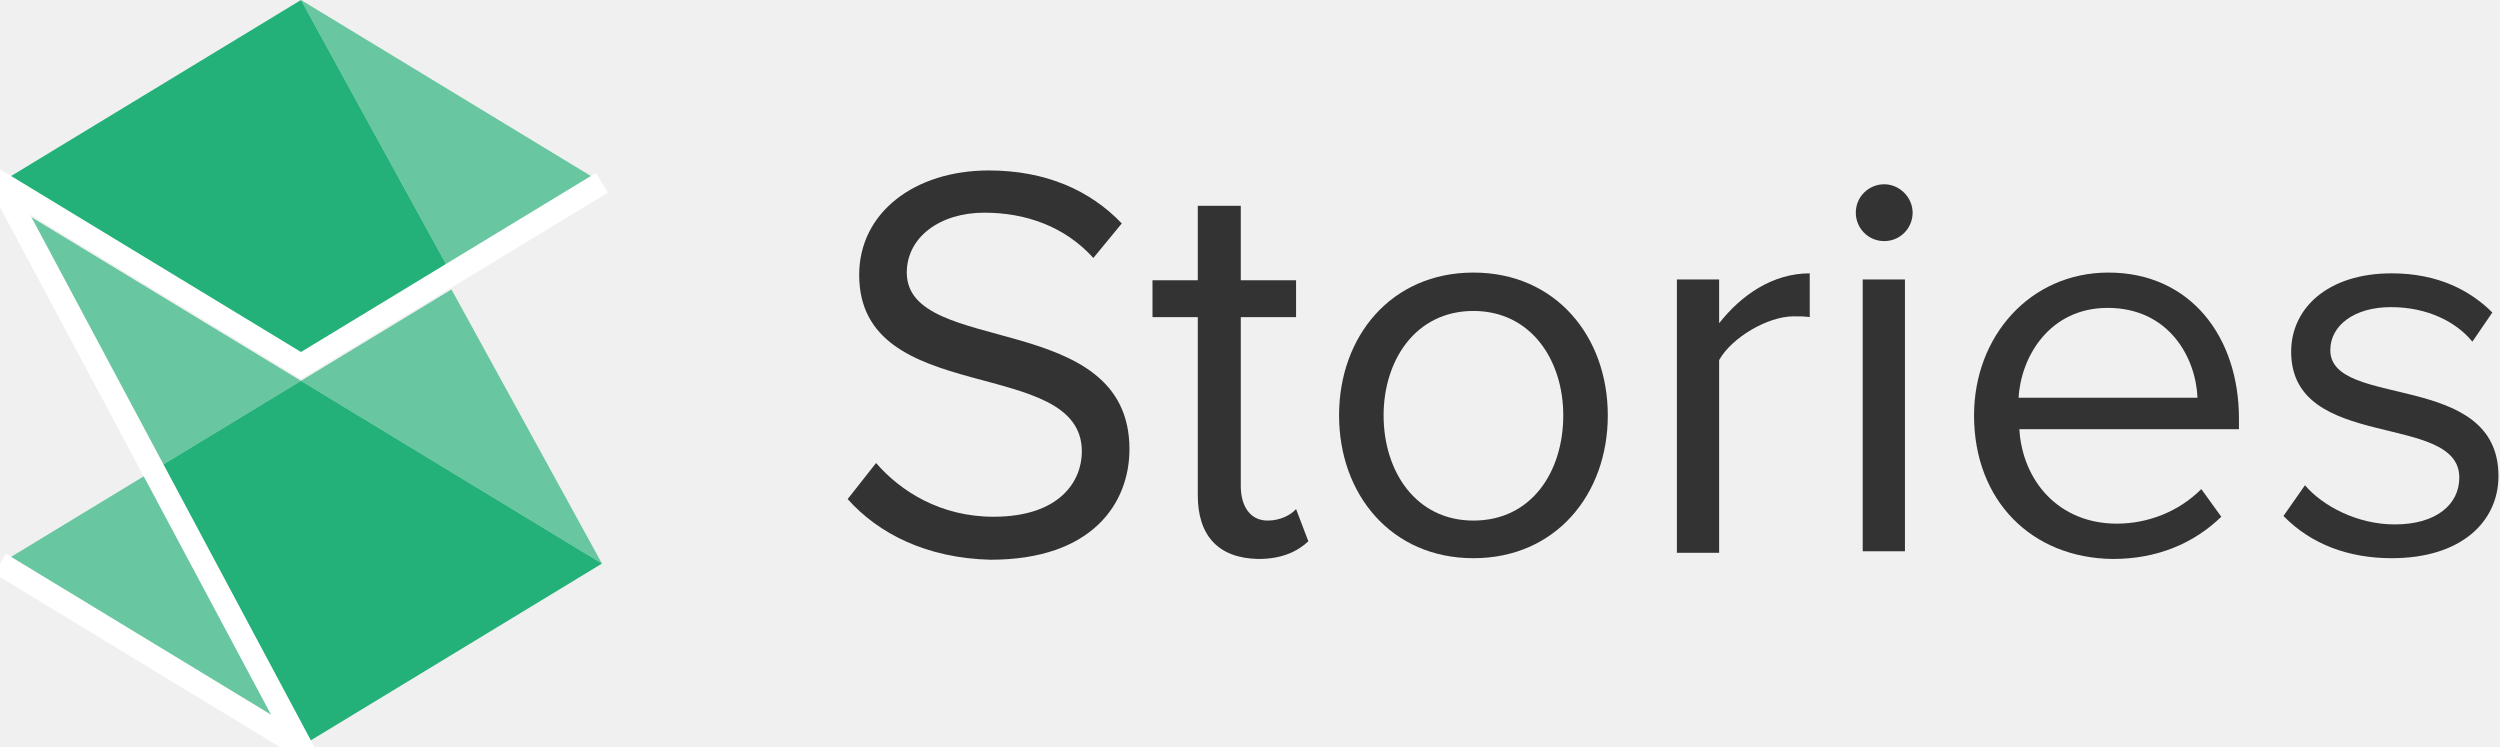
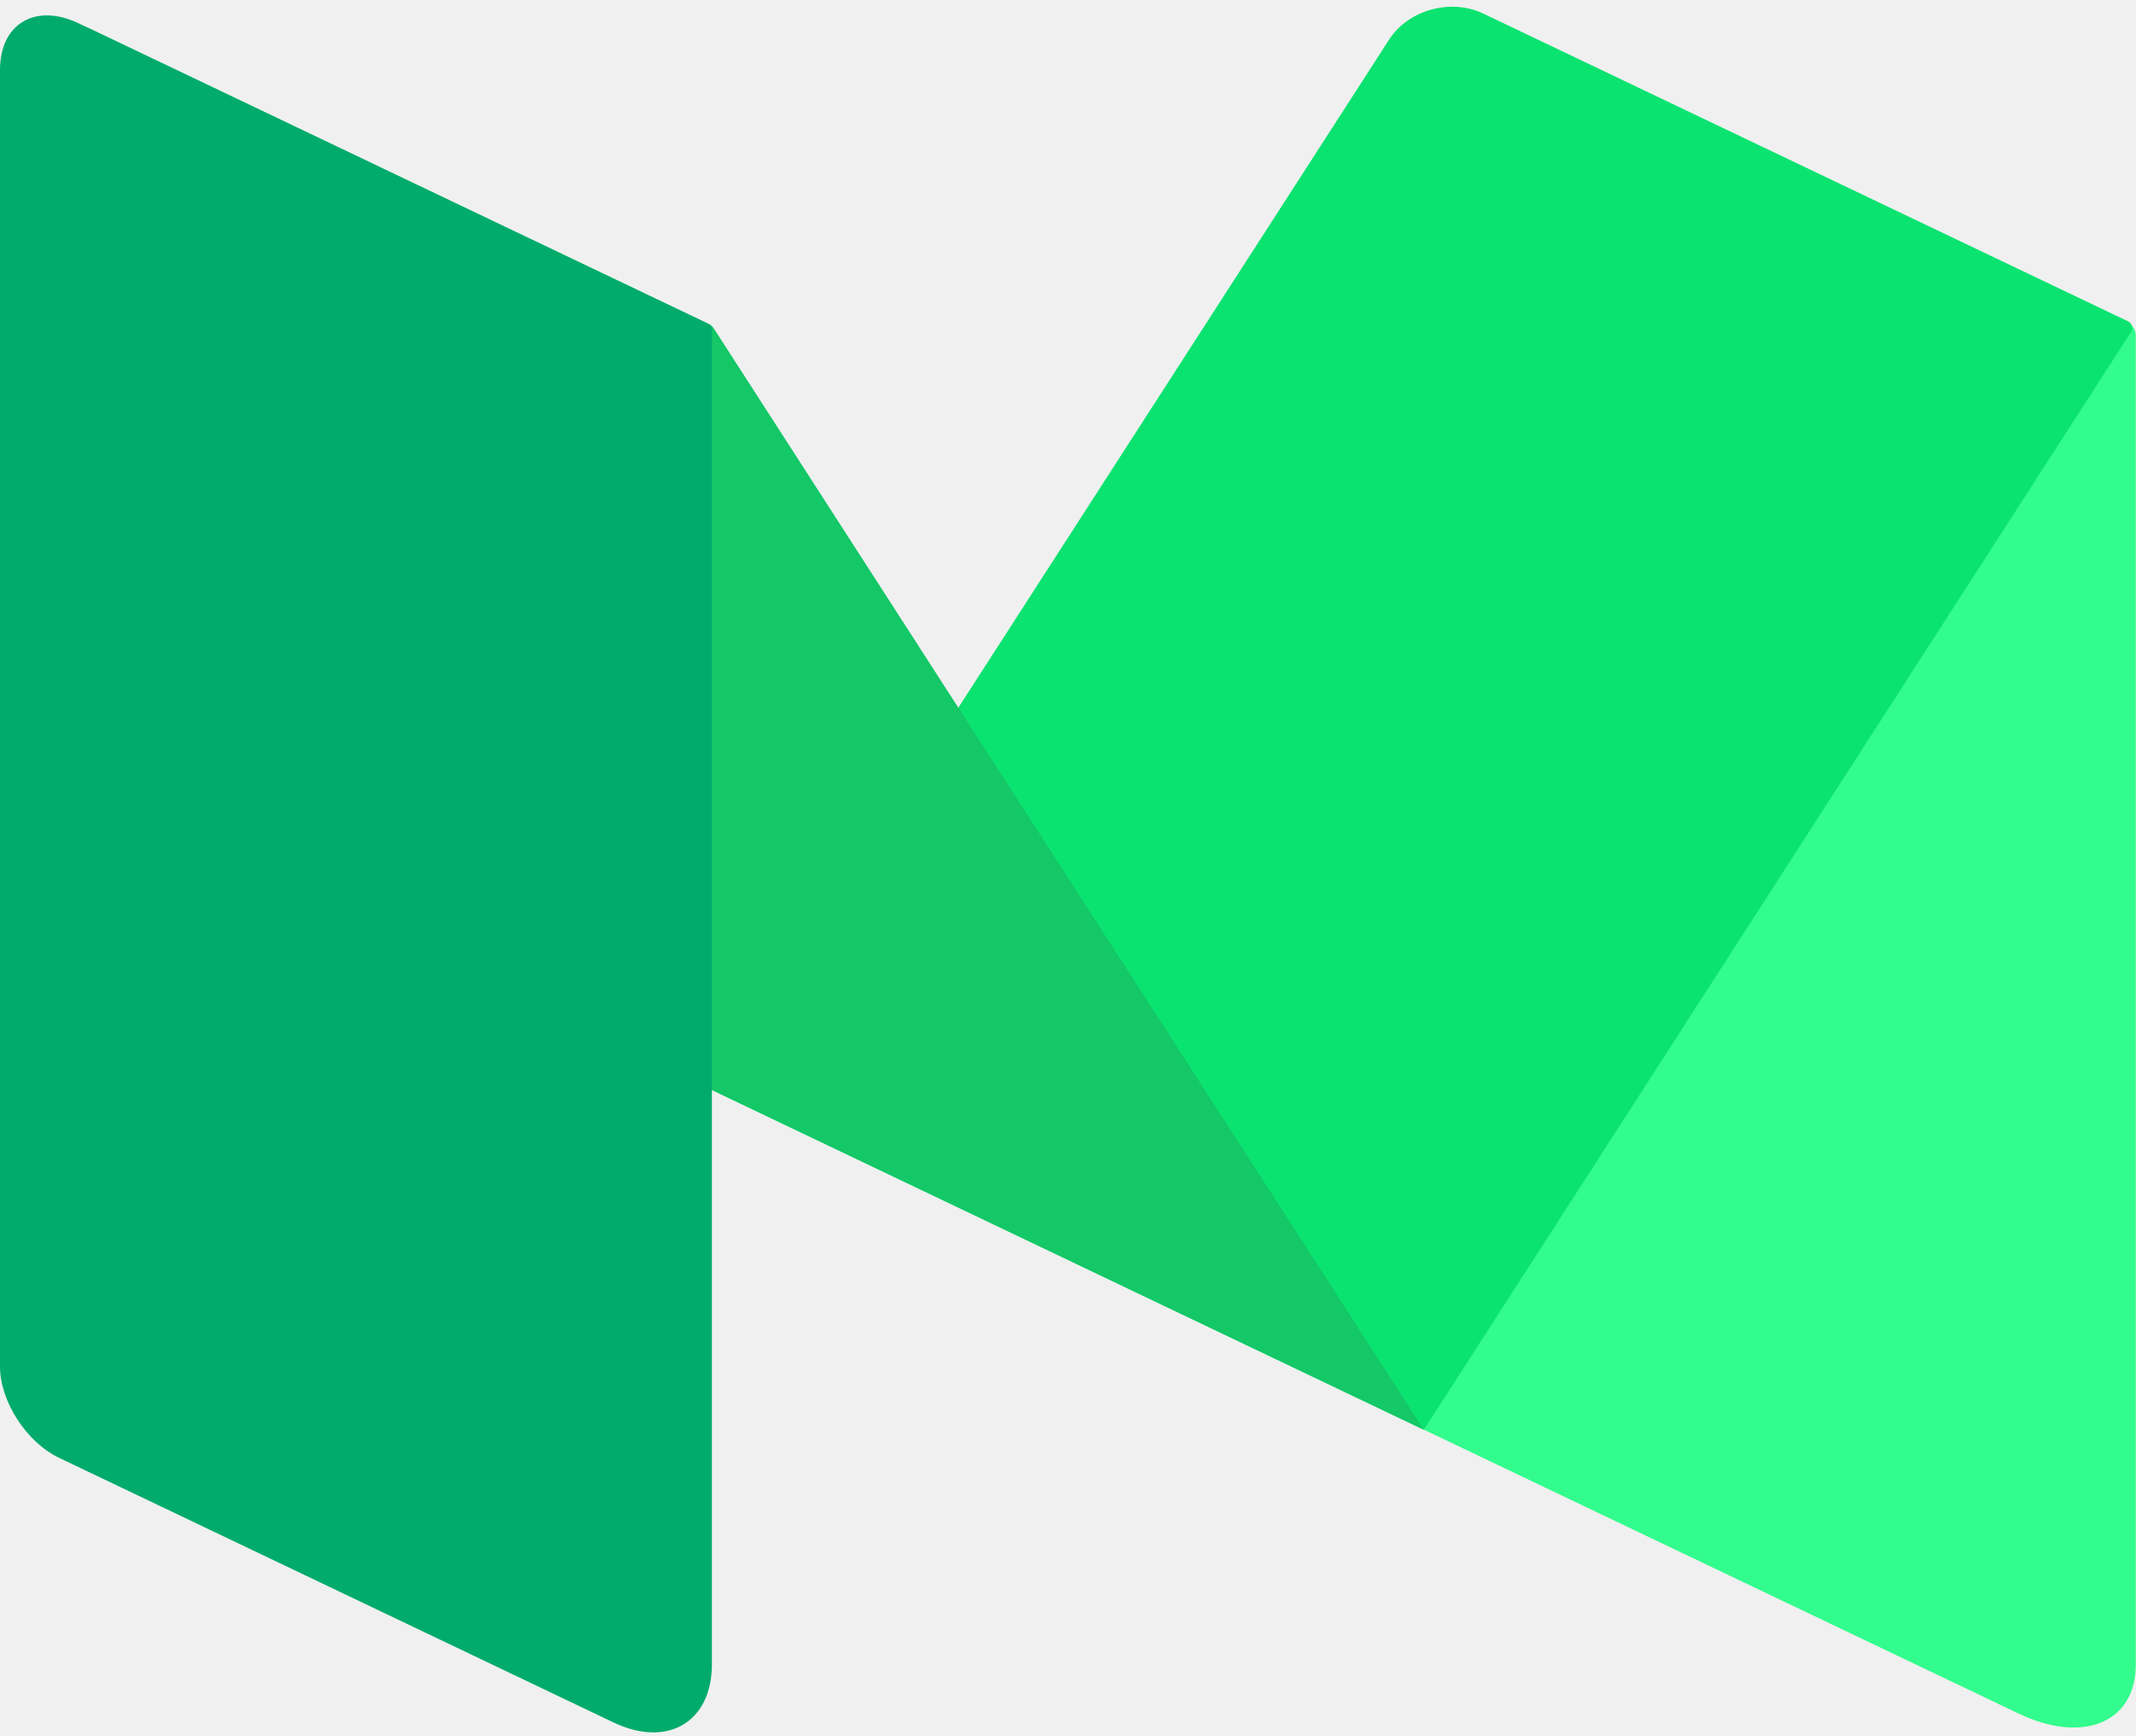
- <svg xmlns="http://www.w3.org/2000/svg" version="1.1" id="Layer_1" x="0px" y="0px" viewBox="0 0 325.6 97.2" style="enable-background:new 0 0 325.6 97.2;" xml:space="preserve">
-   <style type="text/css">
- 	.st0{fill:#333333;}
- 	.st1{opacity:0.6;fill:#0DAA6C;}
- 	.st2{opacity:0.9;fill:#0DAA6C;}
- 	.st3{fill:none;stroke:#FFFFFF;stroke-width:3;stroke-miterlimit:10;}
- </style>
+ <svg xmlns="http://www.w3.org/2000/svg" width="256px" height="208px" viewBox="0 0 256 208" version="1.1" preserveAspectRatio="xMidYMid">
  <g>
-     <path class="st0" d="M110.4,65l3.7-4.7c3.2,3.7,8.4,7,15.3,7c8.7,0,11.5-4.7,11.5-8.5c0-12.6-29-5.6-29-23   c0-8.1,7.2-13.6,16.9-13.6c7.4,0,13.2,2.6,17.3,6.9l-3.7,4.5c-3.7-4.1-8.8-5.9-14.2-5.9c-5.8,0-10.1,3.2-10.1,7.8   c0,11,29,4.7,29,23c0,7-4.8,14.4-18.1,14.4C120.7,72.7,114.4,69.5,110.4,65z" />
-     <path class="st0" d="M156,64.5V41.3h-5.9v-4.8h5.9v-9.7h5.6v9.7h7.2v4.8h-7.2v22c0,2.6,1.2,4.5,3.5,4.5c1.6,0,3-0.7,3.7-1.5   l1.6,4.2c-1.4,1.3-3.4,2.3-6.5,2.3C158.6,72.7,156,69.7,156,64.5z" />
-     <path class="st0" d="M174.4,54.1c0-10.3,6.8-18.6,17.5-18.6s17.5,8.3,17.5,18.6c0,10.3-6.8,18.6-17.5,18.6S174.4,64.4,174.4,54.1z    M203.6,54.1c0-7.2-4.2-13.6-11.7-13.6c-7.6,0-11.7,6.5-11.7,13.6c0,7.3,4.2,13.7,11.7,13.7C199.5,67.8,203.6,61.4,203.6,54.1z" />
-     <path class="st0" d="M218.4,71.9V36.4h5.5v5.7c2.9-3.7,7-6.5,11.8-6.5v5.7c-0.7-0.1-1.3-0.1-2.1-0.1c-3.4,0-8.1,2.8-9.7,5.7v25.1   H218.4z" />
-     <path class="st0" d="M241.7,27.7c0-2.1,1.7-3.7,3.7-3.7s3.7,1.7,3.7,3.7s-1.6,3.7-3.7,3.7S241.7,29.7,241.7,27.7z M242.6,71.9V36.4   h5.5v35.4H242.6z" />
-     <path class="st0" d="M257.1,54.1c0-10.3,7.3-18.6,17.5-18.6c10.7,0,17,8.4,17,19v1.4h-28.6c0.4,6.7,5.1,12.3,12.7,12.3   c4.1,0,8.1-1.6,11-4.5l2.6,3.6c-3.6,3.5-8.4,5.5-14.1,5.5C264.6,72.7,257.1,65.2,257.1,54.1z M274.5,40.1   c-7.6,0-11.3,6.4-11.6,11.7h23.3C286,46.6,282.5,40.1,274.5,40.1z" />
-     <path class="st0" d="M297.4,67.2l2.8-4c2.3,2.7,6.8,5.1,11.7,5.1c5.4,0,8.4-2.6,8.4-6.1c0-8.6-21.9-3.3-21.9-16.4   c0-5.6,4.7-10.2,13.1-10.2c6.1,0,10.3,2.3,13.1,5.1l-2.6,3.8c-2.1-2.6-5.9-4.5-10.6-4.5c-4.8,0-7.9,2.4-7.9,5.6   c0,7.7,21.9,2.6,21.9,16.4c0,5.9-4.8,10.7-13.9,10.7C305.9,72.7,301,70.9,297.4,67.2z" />
+     <path d="M177.735,1.676 C173.838,-0.182 170.651,1.693 170.651,5.854 L170.651,171.361 L241.794,205.322 C249.622,209.121 255.972,206.478 255.972,199.542 L255.972,40.179 C255.972,39.519 255.559,38.941 254.948,38.61 L177.743,1.784 L177.743,1.701 L177.735,1.676 L177.735,1.676 Z" fill="#32FC8D" />
+     <path d="M85.321,130.636 L166.489,4.74 C168.784,1.189 173.838,-0.215 177.719,1.602 L255.039,38.511 C255.534,38.759 255.716,39.337 255.427,39.75 L170.642,171.377 L85.321,130.653 L85.321,130.636 L85.321,130.636 Z" fill="#0BE370" />
+     <path d="M11.808,3.922 C5.318,0.826 3.113,3.129 6.919,9.042 L85.321,130.636 L170.642,171.361 L85.511,39.304 C85.387,39.114 85.214,38.957 85.016,38.858 L11.808,3.93 L11.808,3.922 L11.808,3.922 Z" fill="#14C767" />
+     <path d="M85.321,199.476 C85.321,206.412 80.012,209.55 73.513,206.445 L7.085,174.738 C3.187,172.888 0,167.967 0,163.797 L0,8.381 C0,2.832 4.252,0.322 9.454,2.807 L84.867,38.809 C85.148,38.932 85.321,39.205 85.321,39.502 L85.321,199.443 L85.321,199.476 L85.321,199.476 Z" fill="#00AB6C" />
  </g>
-   <polygon class="st1" points="0,73.4 39.2,97.2 19.6,61.5 " />
-   <polygon class="st1" points="39.2,49.6 78.4,73.4 58.8,37.7 " />
-   <polygon class="st1" points="0,25.8 19.6,61.5 39.2,49.6 " />
-   <polygon class="st2" points="19.6,61.5 39.2,97.2 78.4,73.4 39.2,49.6 " />
-   <polygon class="st1" points="78.4,23.8 39.2,0 58.8,35.7 " />
-   <polygon class="st2" points="58.8,35.7 39.2,0 0,23.8 39.2,47.6 " />
-   <polyline class="st3" points="0,73.4 39.2,97.2 0,23.8 39.2,47.6 78.4,23.8 " />
</svg>
